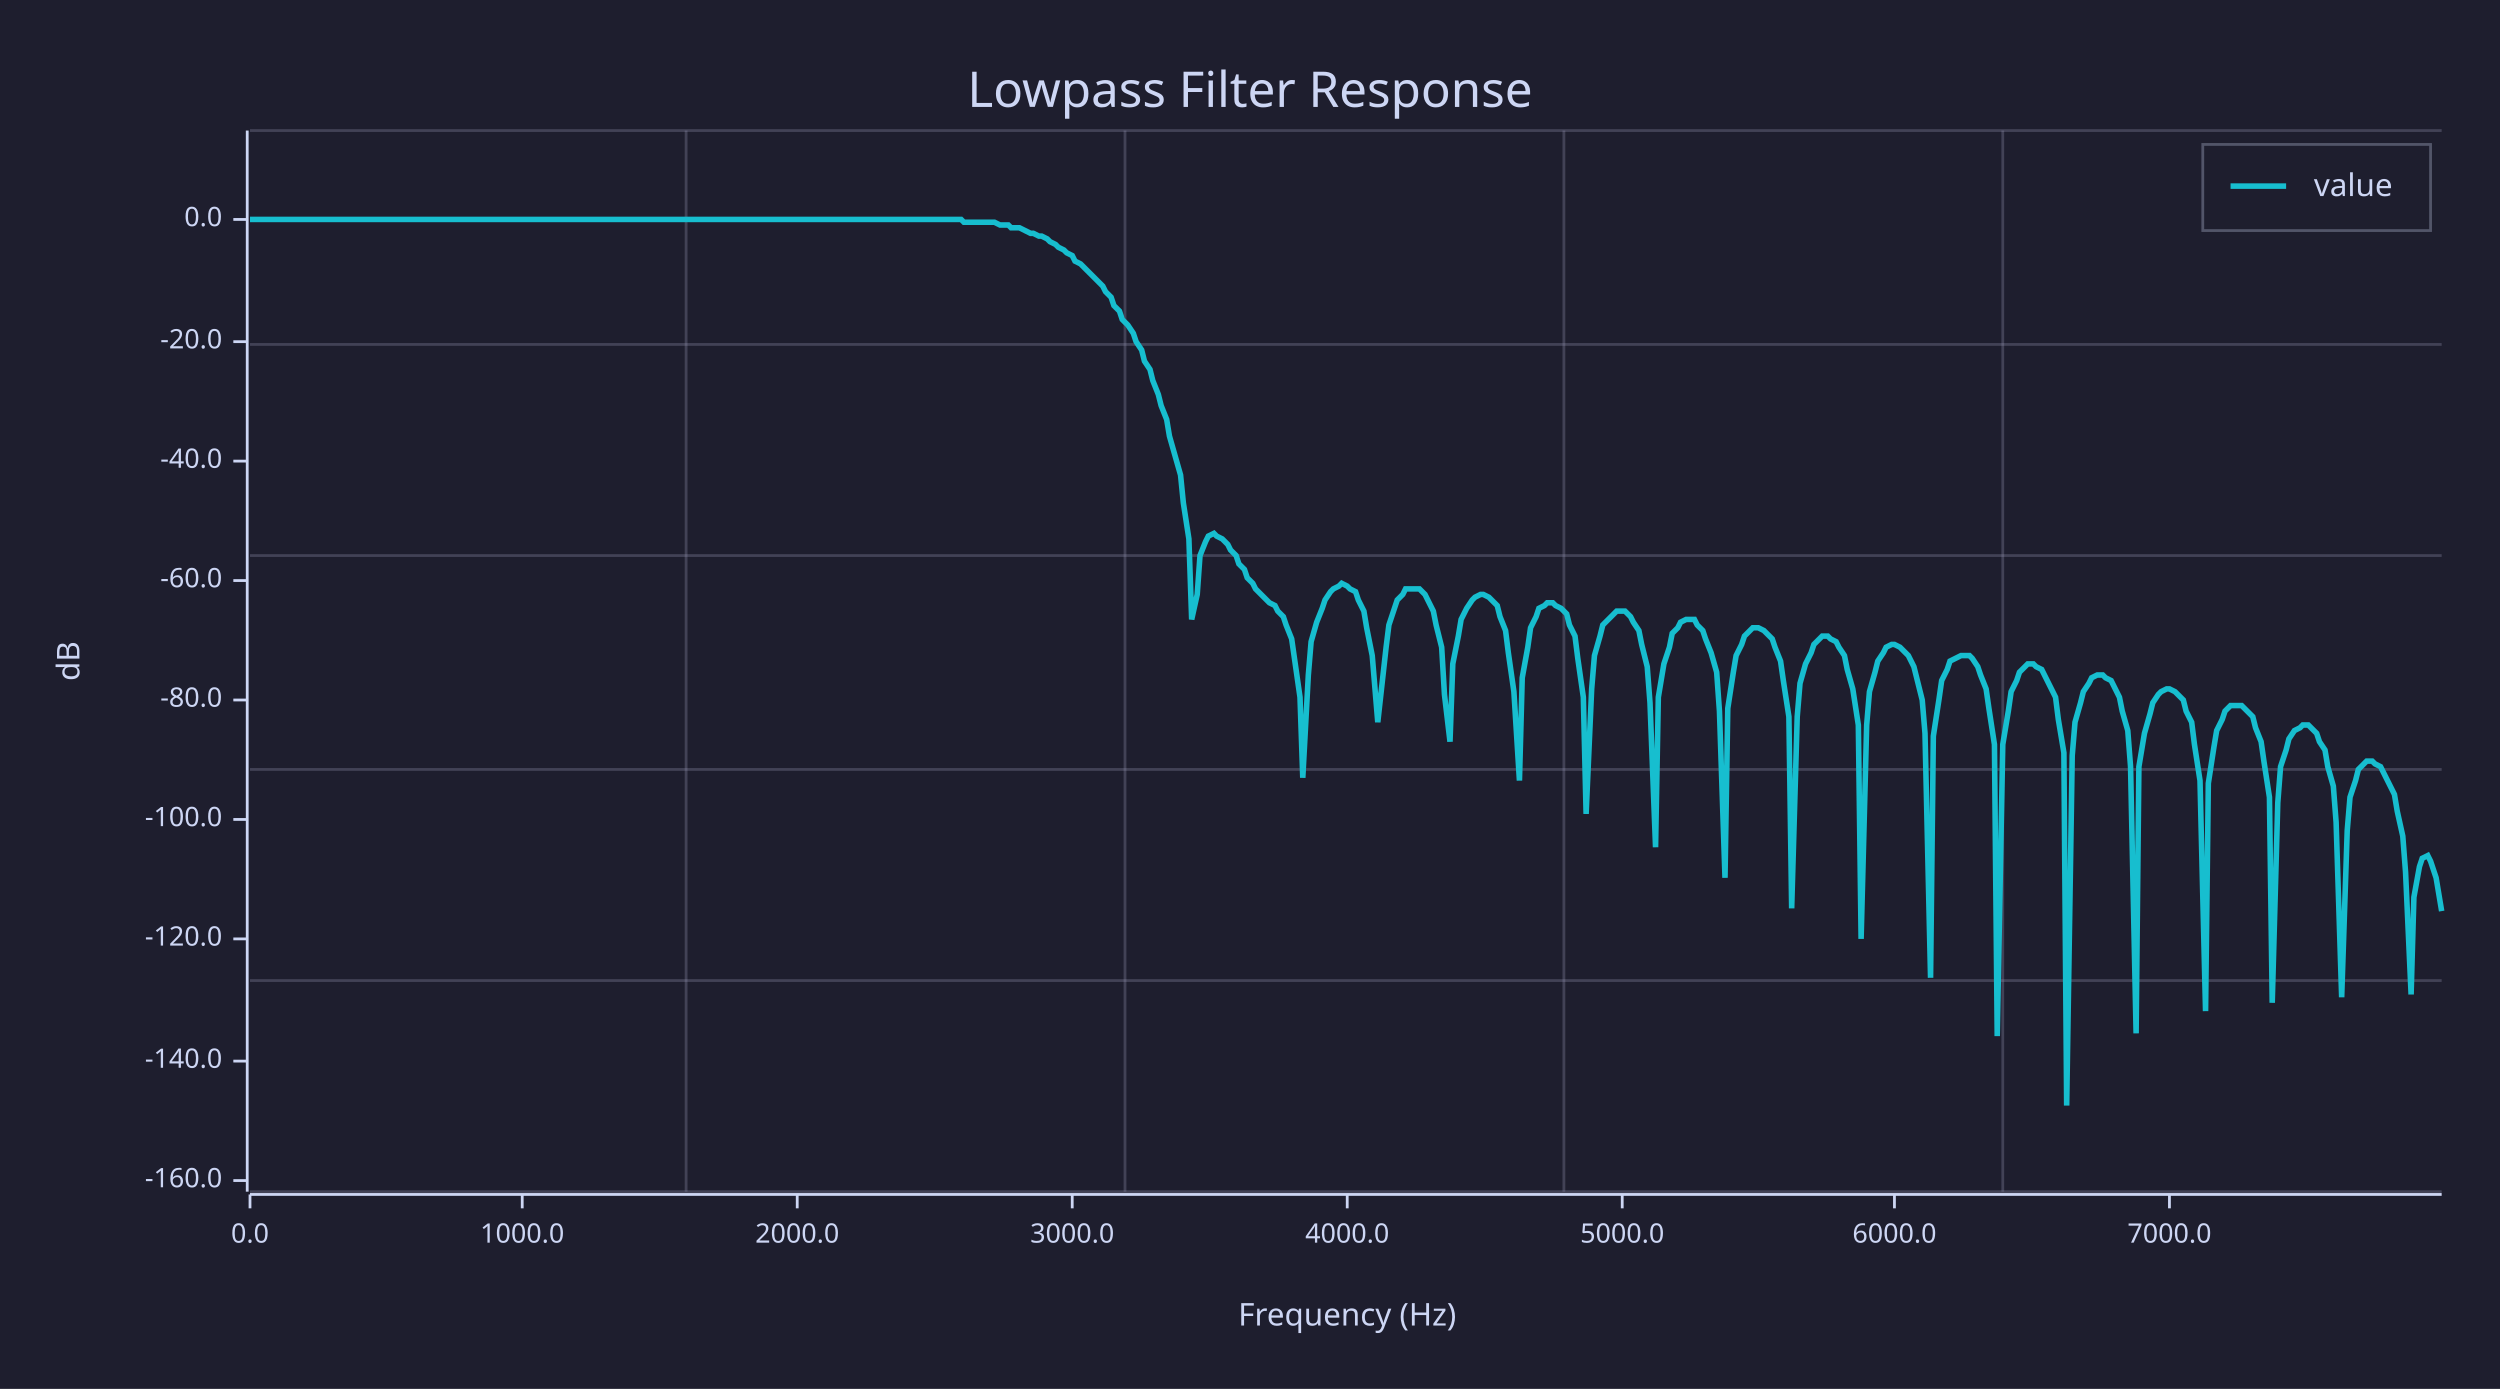
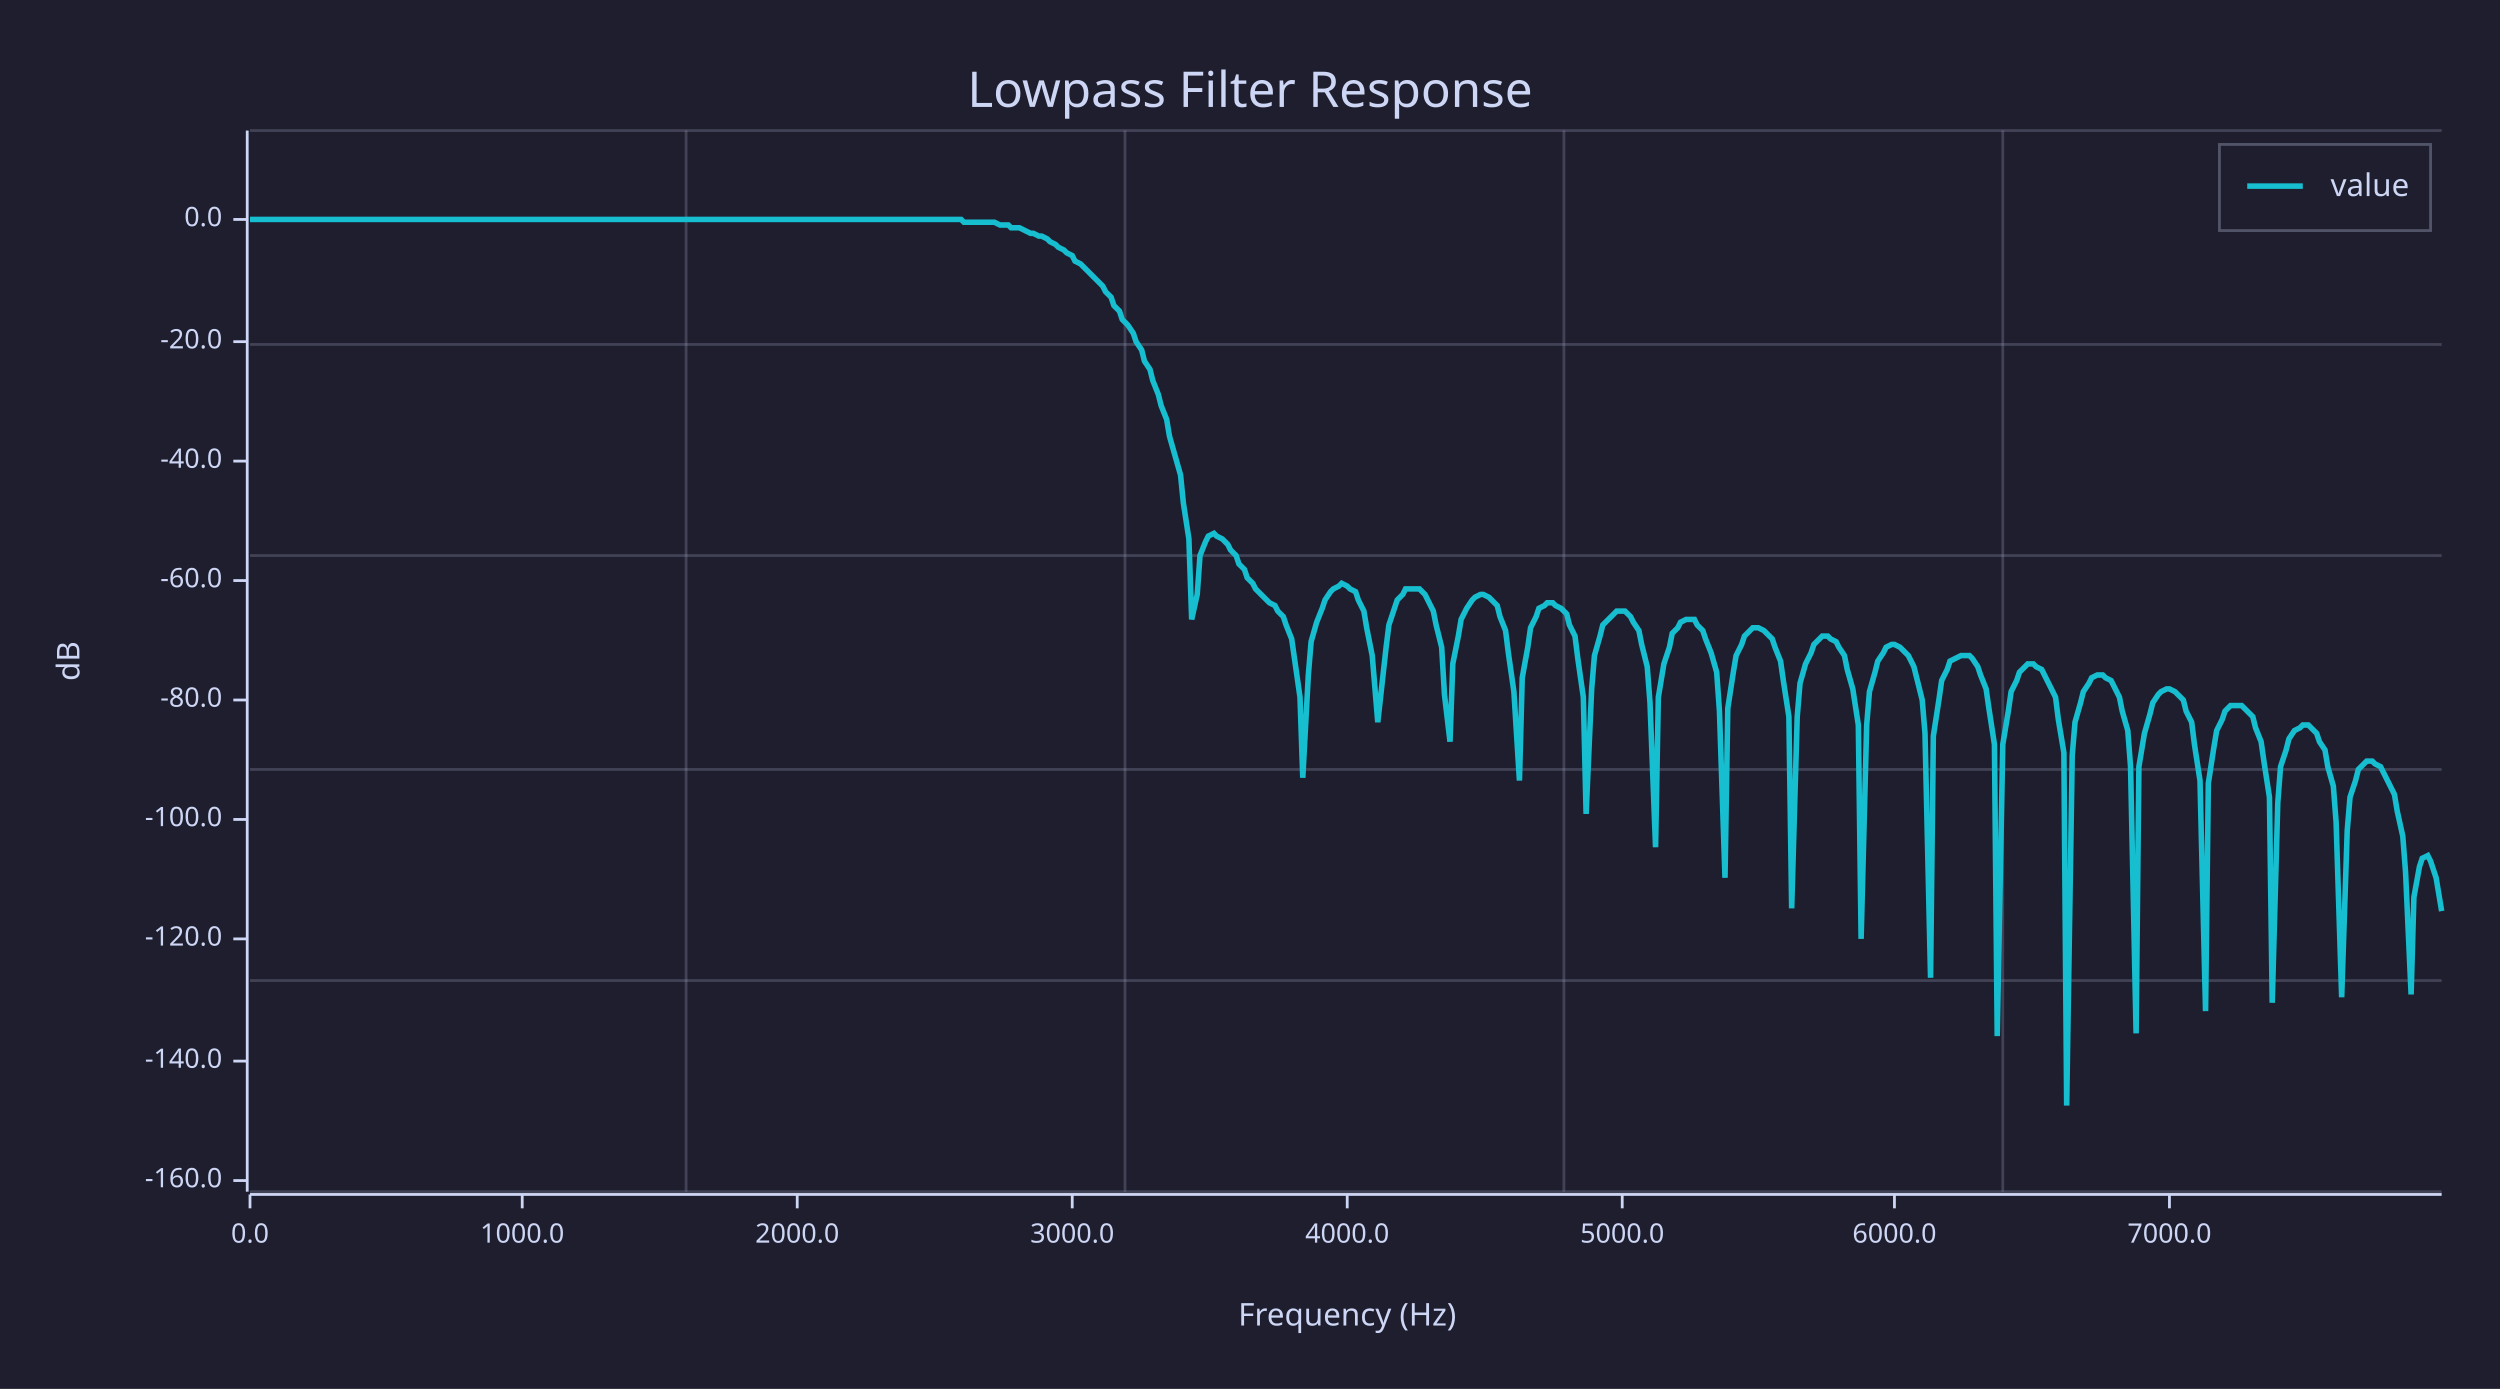
<svg xmlns="http://www.w3.org/2000/svg" width="900" height="500" viewBox="0 0 900 500">
  <rect x="0" y="0" width="900" height="500" opacity="1" fill="#1E1E2E" stroke="none" />
  <text x="450" y="25" dy="0.76em" text-anchor="middle" font-family="sans-serif" font-size="17.742" opacity="1" fill="#CDD6F4">
Lowpass Filter Response
</text>
  <text x="20" y="238" dy="0.76em" text-anchor="middle" font-family="sans-serif" font-size="11.29" opacity="1" fill="#CDD6F4" transform="rotate(270, 20, 238)">
dB
</text>
  <text x="485" y="480" dy="-0.5ex" text-anchor="middle" font-family="sans-serif" font-size="11.29" opacity="1" fill="#CDD6F4">
Frequency (Hz)
</text>
  <polyline fill="none" opacity="1" stroke="#CDD6F4" stroke-width="1" points="89,47 89,429 " />
  <text x="80" y="425" dy="0.5ex" text-anchor="end" font-family="sans-serif" font-size="9.677" opacity="1" fill="#CDD6F4">
-160.0
</text>
  <polyline fill="none" opacity="1" stroke="#CDD6F4" stroke-width="1" points="84,425 89,425 " />
  <text x="80" y="382" dy="0.5ex" text-anchor="end" font-family="sans-serif" font-size="9.677" opacity="1" fill="#CDD6F4">
-140.0
</text>
  <polyline fill="none" opacity="1" stroke="#CDD6F4" stroke-width="1" points="84,382 89,382 " />
  <text x="80" y="338" dy="0.5ex" text-anchor="end" font-family="sans-serif" font-size="9.677" opacity="1" fill="#CDD6F4">
-120.0
</text>
  <polyline fill="none" opacity="1" stroke="#CDD6F4" stroke-width="1" points="84,338 89,338 " />
  <text x="80" y="295" dy="0.5ex" text-anchor="end" font-family="sans-serif" font-size="9.677" opacity="1" fill="#CDD6F4">
-100.0
</text>
  <polyline fill="none" opacity="1" stroke="#CDD6F4" stroke-width="1" points="84,295 89,295 " />
  <text x="80" y="252" dy="0.5ex" text-anchor="end" font-family="sans-serif" font-size="9.677" opacity="1" fill="#CDD6F4">
-80.0
</text>
  <polyline fill="none" opacity="1" stroke="#CDD6F4" stroke-width="1" points="84,252 89,252 " />
  <text x="80" y="209" dy="0.5ex" text-anchor="end" font-family="sans-serif" font-size="9.677" opacity="1" fill="#CDD6F4">
-60.0
</text>
  <polyline fill="none" opacity="1" stroke="#CDD6F4" stroke-width="1" points="84,209 89,209 " />
  <text x="80" y="166" dy="0.5ex" text-anchor="end" font-family="sans-serif" font-size="9.677" opacity="1" fill="#CDD6F4">
-40.0
</text>
  <polyline fill="none" opacity="1" stroke="#CDD6F4" stroke-width="1" points="84,166 89,166 " />
  <text x="80" y="123" dy="0.5ex" text-anchor="end" font-family="sans-serif" font-size="9.677" opacity="1" fill="#CDD6F4">
-20.0
</text>
  <polyline fill="none" opacity="1" stroke="#CDD6F4" stroke-width="1" points="84,123 89,123 " />
  <text x="80" y="79" dy="0.5ex" text-anchor="end" font-family="sans-serif" font-size="9.677" opacity="1" fill="#CDD6F4">
0.0
</text>
  <polyline fill="none" opacity="1" stroke="#CDD6F4" stroke-width="1" points="84,79 89,79 " />
  <polyline fill="none" opacity="1" stroke="#CDD6F4" stroke-width="1" points="90,430 879,430 " />
  <text x="90" y="440" dy="0.76em" text-anchor="middle" font-family="sans-serif" font-size="9.677" opacity="1" fill="#CDD6F4">
0.0
</text>
  <polyline fill="none" opacity="1" stroke="#CDD6F4" stroke-width="1" points="90,430 90,435 " />
  <text x="188" y="440" dy="0.76em" text-anchor="middle" font-family="sans-serif" font-size="9.677" opacity="1" fill="#CDD6F4">
1000.0
</text>
  <polyline fill="none" opacity="1" stroke="#CDD6F4" stroke-width="1" points="188,430 188,435 " />
  <text x="287" y="440" dy="0.76em" text-anchor="middle" font-family="sans-serif" font-size="9.677" opacity="1" fill="#CDD6F4">
2000.0
</text>
  <polyline fill="none" opacity="1" stroke="#CDD6F4" stroke-width="1" points="287,430 287,435 " />
  <text x="386" y="440" dy="0.76em" text-anchor="middle" font-family="sans-serif" font-size="9.677" opacity="1" fill="#CDD6F4">
3000.0
</text>
  <polyline fill="none" opacity="1" stroke="#CDD6F4" stroke-width="1" points="386,430 386,435 " />
  <text x="485" y="440" dy="0.76em" text-anchor="middle" font-family="sans-serif" font-size="9.677" opacity="1" fill="#CDD6F4">
4000.0
</text>
  <polyline fill="none" opacity="1" stroke="#CDD6F4" stroke-width="1" points="485,430 485,435 " />
  <text x="584" y="440" dy="0.76em" text-anchor="middle" font-family="sans-serif" font-size="9.677" opacity="1" fill="#CDD6F4">
5000.0
</text>
  <polyline fill="none" opacity="1" stroke="#CDD6F4" stroke-width="1" points="584,430 584,435 " />
  <text x="682" y="440" dy="0.76em" text-anchor="middle" font-family="sans-serif" font-size="9.677" opacity="1" fill="#CDD6F4">
6000.0
</text>
  <polyline fill="none" opacity="1" stroke="#CDD6F4" stroke-width="1" points="682,430 682,435 " />
  <text x="781" y="440" dy="0.76em" text-anchor="middle" font-family="sans-serif" font-size="9.677" opacity="1" fill="#CDD6F4">
7000.0
</text>
  <polyline fill="none" opacity="1" stroke="#CDD6F4" stroke-width="1" points="781,430 781,435 " />
  <polyline fill="none" opacity="0.3" stroke="#9696B4" stroke-width="1" points="90,429 879,429 " />
  <polyline fill="none" opacity="0.3" stroke="#9696B4" stroke-width="1" points="90,353 879,353 " />
  <polyline fill="none" opacity="0.3" stroke="#9696B4" stroke-width="1" points="90,277 879,277 " />
  <polyline fill="none" opacity="0.3" stroke="#9696B4" stroke-width="1" points="90,200 879,200 " />
  <polyline fill="none" opacity="0.3" stroke="#9696B4" stroke-width="1" points="90,124 879,124 " />
  <polyline fill="none" opacity="0.3" stroke="#9696B4" stroke-width="1" points="90,47 879,47 " />
  <polyline fill="none" opacity="0.3" stroke="#9696B4" stroke-width="1" points="247,429 247,47 " />
  <polyline fill="none" opacity="0.3" stroke="#9696B4" stroke-width="1" points="405,429 405,47 " />
  <polyline fill="none" opacity="0.3" stroke="#9696B4" stroke-width="1" points="563,429 563,47 " />
  <polyline fill="none" opacity="0.3" stroke="#9696B4" stroke-width="1" points="721,429 721,47 " />
  <polyline fill="none" opacity="1" stroke="#17BECF" stroke-width="2" points="90,79 91,79 93,79 94,79 96,79 97,79 99,79 100,79 102,79 103,79 105,79 106,79 108,79 110,79 111,79 113,79 114,79 116,79 117,79 119,79 120,79 122,79 123,79 125,79 127,79 128,79 130,79 131,79 133,79 134,79 136,79 137,79 139,79 140,79 142,79 144,79 145,79 147,79 148,79 150,79 151,79 153,79 154,79 156,79 157,79 159,79 161,79 162,79 164,79 165,79 167,79 168,79 170,79 171,79 173,79 174,79 176,79 178,79 179,79 181,79 182,79 184,79 185,79 187,79 188,79 190,79 191,79 193,79 194,79 196,79 198,79 199,79 201,79 202,79 204,79 205,79 207,79 208,79 210,79 211,79 213,79 215,79 216,79 218,79 219,79 221,79 222,79 224,79 225,79 227,79 228,79 230,79 232,79 233,79 235,79 236,79 238,79 239,79 241,79 242,79 244,79 245,79 247,79 249,79 250,79 252,79 253,79 255,79 256,79 258,79 259,79 261,79 262,79 264,79 266,79 267,79 269,79 270,79 272,79 273,79 275,79 276,79 278,79 279,79 281,79 283,79 284,79 286,79 287,79 289,79 290,79 292,79 293,79 295,79 296,79 298,79 299,79 301,79 303,79 304,79 306,79 307,79 309,79 310,79 312,79 313,79 315,79 316,79 318,79 320,79 321,79 323,79 324,79 326,79 327,79 329,79 330,79 332,79 333,79 335,79 337,79 338,79 340,79 341,79 343,79 344,79 346,79 347,80 349,80 350,80 352,80 354,80 355,80 357,80 358,80 360,81 361,81 363,81 364,82 366,82 367,82 369,83 371,84 372,84 374,85 375,85 377,86 378,87 380,88 381,89 383,90 384,91 386,92 387,94 389,95 391,97 392,98 394,100 395,101 397,103 398,105 400,107 401,110 403,112 404,115 406,117 408,120 409,123 411,126 412,130 414,133 415,137 417,142 418,146 420,151 421,157 423,164 425,171 426,181 428,194 429,223 431,214 432,200 434,195 435,193 437,192 438,193 440,194 442,196 443,198 445,200 446,203 448,205 449,208 451,210 452,212 454,214 455,215 457,217 459,218 460,220 462,222 463,225 465,230 466,237 468,251 469,280 471,243 472,231 474,224 476,219 477,216 479,213 480,212 482,211 483,210 485,211 486,212 488,213 489,216 491,220 492,226 494,236 496,260 497,251 499,233 500,225 502,219 503,216 505,214 506,212 508,212 509,212 511,212 513,214 514,216 516,220 517,225 519,233 520,250 522,267 523,239 525,229 526,223 528,219 530,216 531,215 533,214 534,214 536,215 537,216 539,218 540,222 542,227 543,235 545,249 547,281 548,244 550,233 551,226 553,222 554,219 556,218 557,217 559,217 560,218 562,219 564,221 565,225 567,229 568,237 570,251 571,293 573,248 574,236 576,229 577,225 579,223 581,221 582,220 584,220 585,220 587,222 588,224 590,227 591,232 593,240 594,253 596,305 597,251 599,239 601,233 602,228 604,226 605,224 607,223 608,223 610,223 611,225 613,227 614,230 616,235 618,242 619,256 621,316 622,255 624,242 625,236 627,232 628,229 630,227 631,226 633,226 635,227 636,228 638,230 639,233 641,238 642,245 644,258 645,327 647,258 648,246 650,239 652,235 653,232 655,230 656,229 658,229 659,230 661,231 662,233 664,236 665,241 667,248 669,261 670,338 672,261 673,249 675,242 676,238 678,235 679,233 681,232 682,232 684,233 685,234 687,236 689,240 690,244 692,252 693,264 695,352 696,265 698,252 699,245 701,241 702,238 704,237 706,236 707,236 709,236 710,237 712,240 713,243 715,248 716,255 718,268 719,373 721,268 723,256 724,249 726,245 727,242 729,240 730,239 732,239 733,240 735,241 736,243 738,247 740,251 741,259 743,271 744,398 746,272 747,260 749,253 750,249 752,246 753,244 755,243 757,243 758,244 760,245 761,247 763,251 764,256 766,263 767,276 769,372 770,276 772,264 774,257 775,253 777,250 778,249 780,248 781,248 783,249 784,250 786,252 787,256 789,260 790,268 792,281 794,364 795,282 797,269 798,263 800,259 801,256 803,254 804,254 806,254 807,254 809,256 811,258 812,262 814,267 815,274 817,287 818,361 820,289 821,276 823,270 824,266 826,263 828,262 829,261 831,261 832,262 834,264 835,267 837,270 838,276 840,283 841,296 843,359 845,299 846,287 848,281 849,277 851,275 852,274 854,274 855,275 857,276 858,278 860,282 862,286 863,292 865,301 866,314 868,358 869,323 871,312 872,309 874,308 875,310 877,316 879,328 " />
-   <rect x="793" y="52" width="82" height="31" opacity="0.85" fill="#1E1E2E" stroke="none" />
-   <rect x="793" y="52" width="82" height="31" opacity="0.3" fill="none" stroke="#CDD6F4" />
-   <text x="833" y="62" dy="0.76em" text-anchor="start" font-family="sans-serif" font-size="11.29" opacity="1" fill="#CDD6F4">
+   <rect x="799" y="52" width="76" height="31" opacity="0.85" fill="#1E1E2E" stroke="none" />
+   <rect x="799" y="52" width="76" height="31" opacity="0.3" fill="none" stroke="#CDD6F4" />
+   <text x="839" y="62" dy="0.76em" text-anchor="start" font-family="sans-serif" font-size="11.29" opacity="1" fill="#CDD6F4">
value
</text>
-   <polyline fill="none" opacity="1" stroke="#17BECF" stroke-width="2" points="803,67 823,67 " />
+   <polyline fill="none" opacity="1" stroke="#17BECF" stroke-width="2" points="809,67 829,67 " />
</svg>
